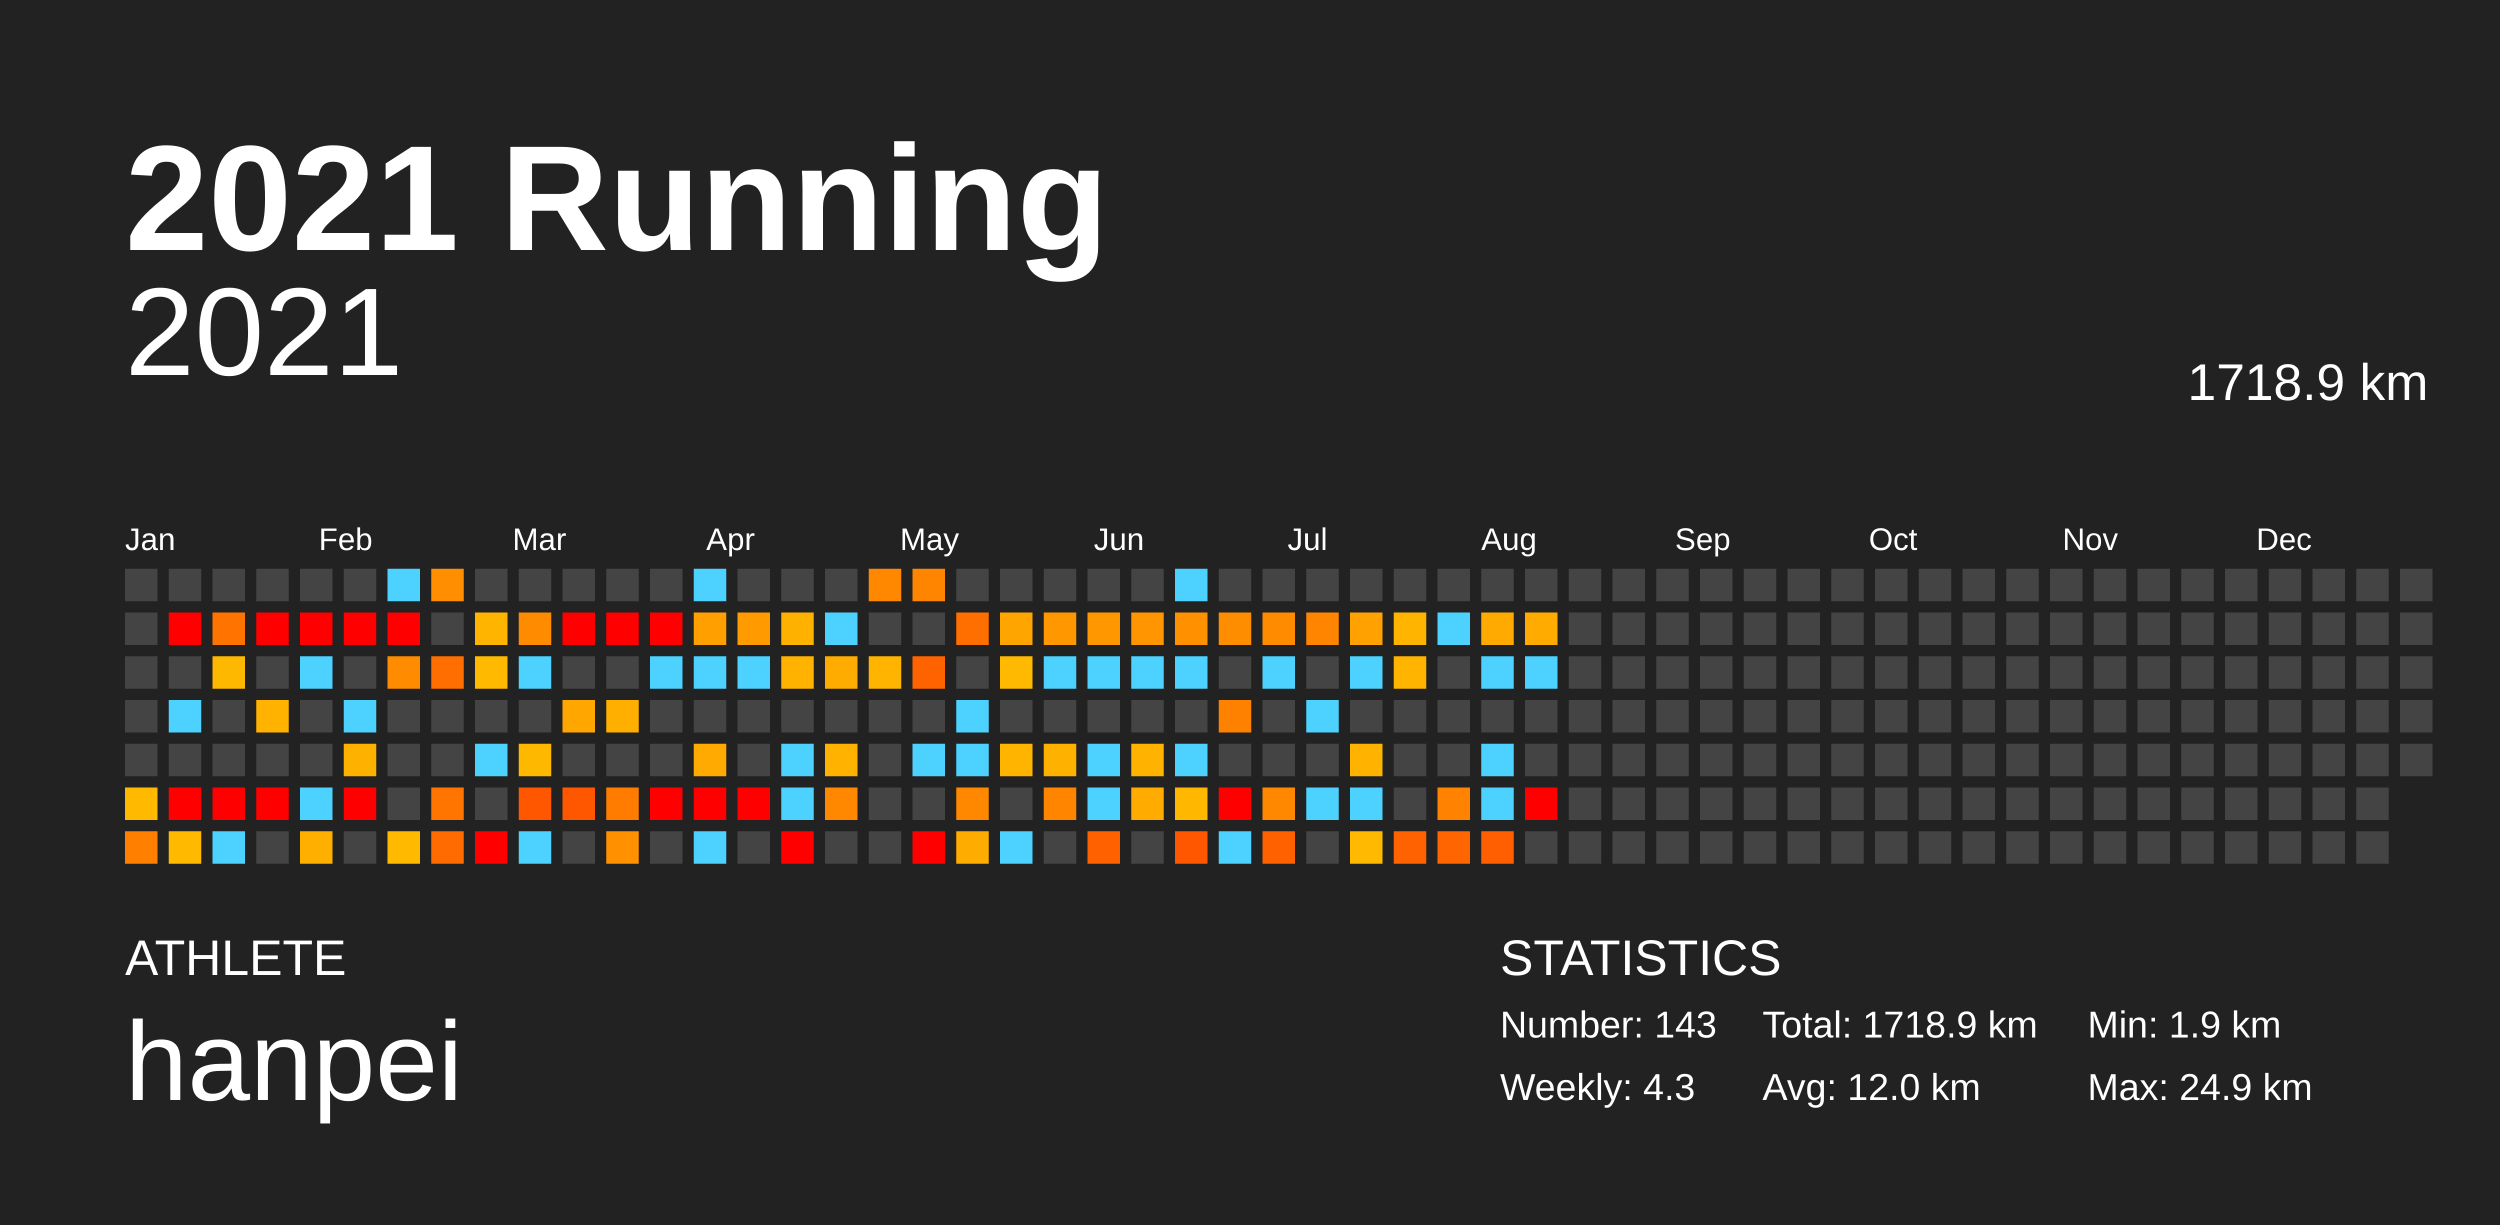
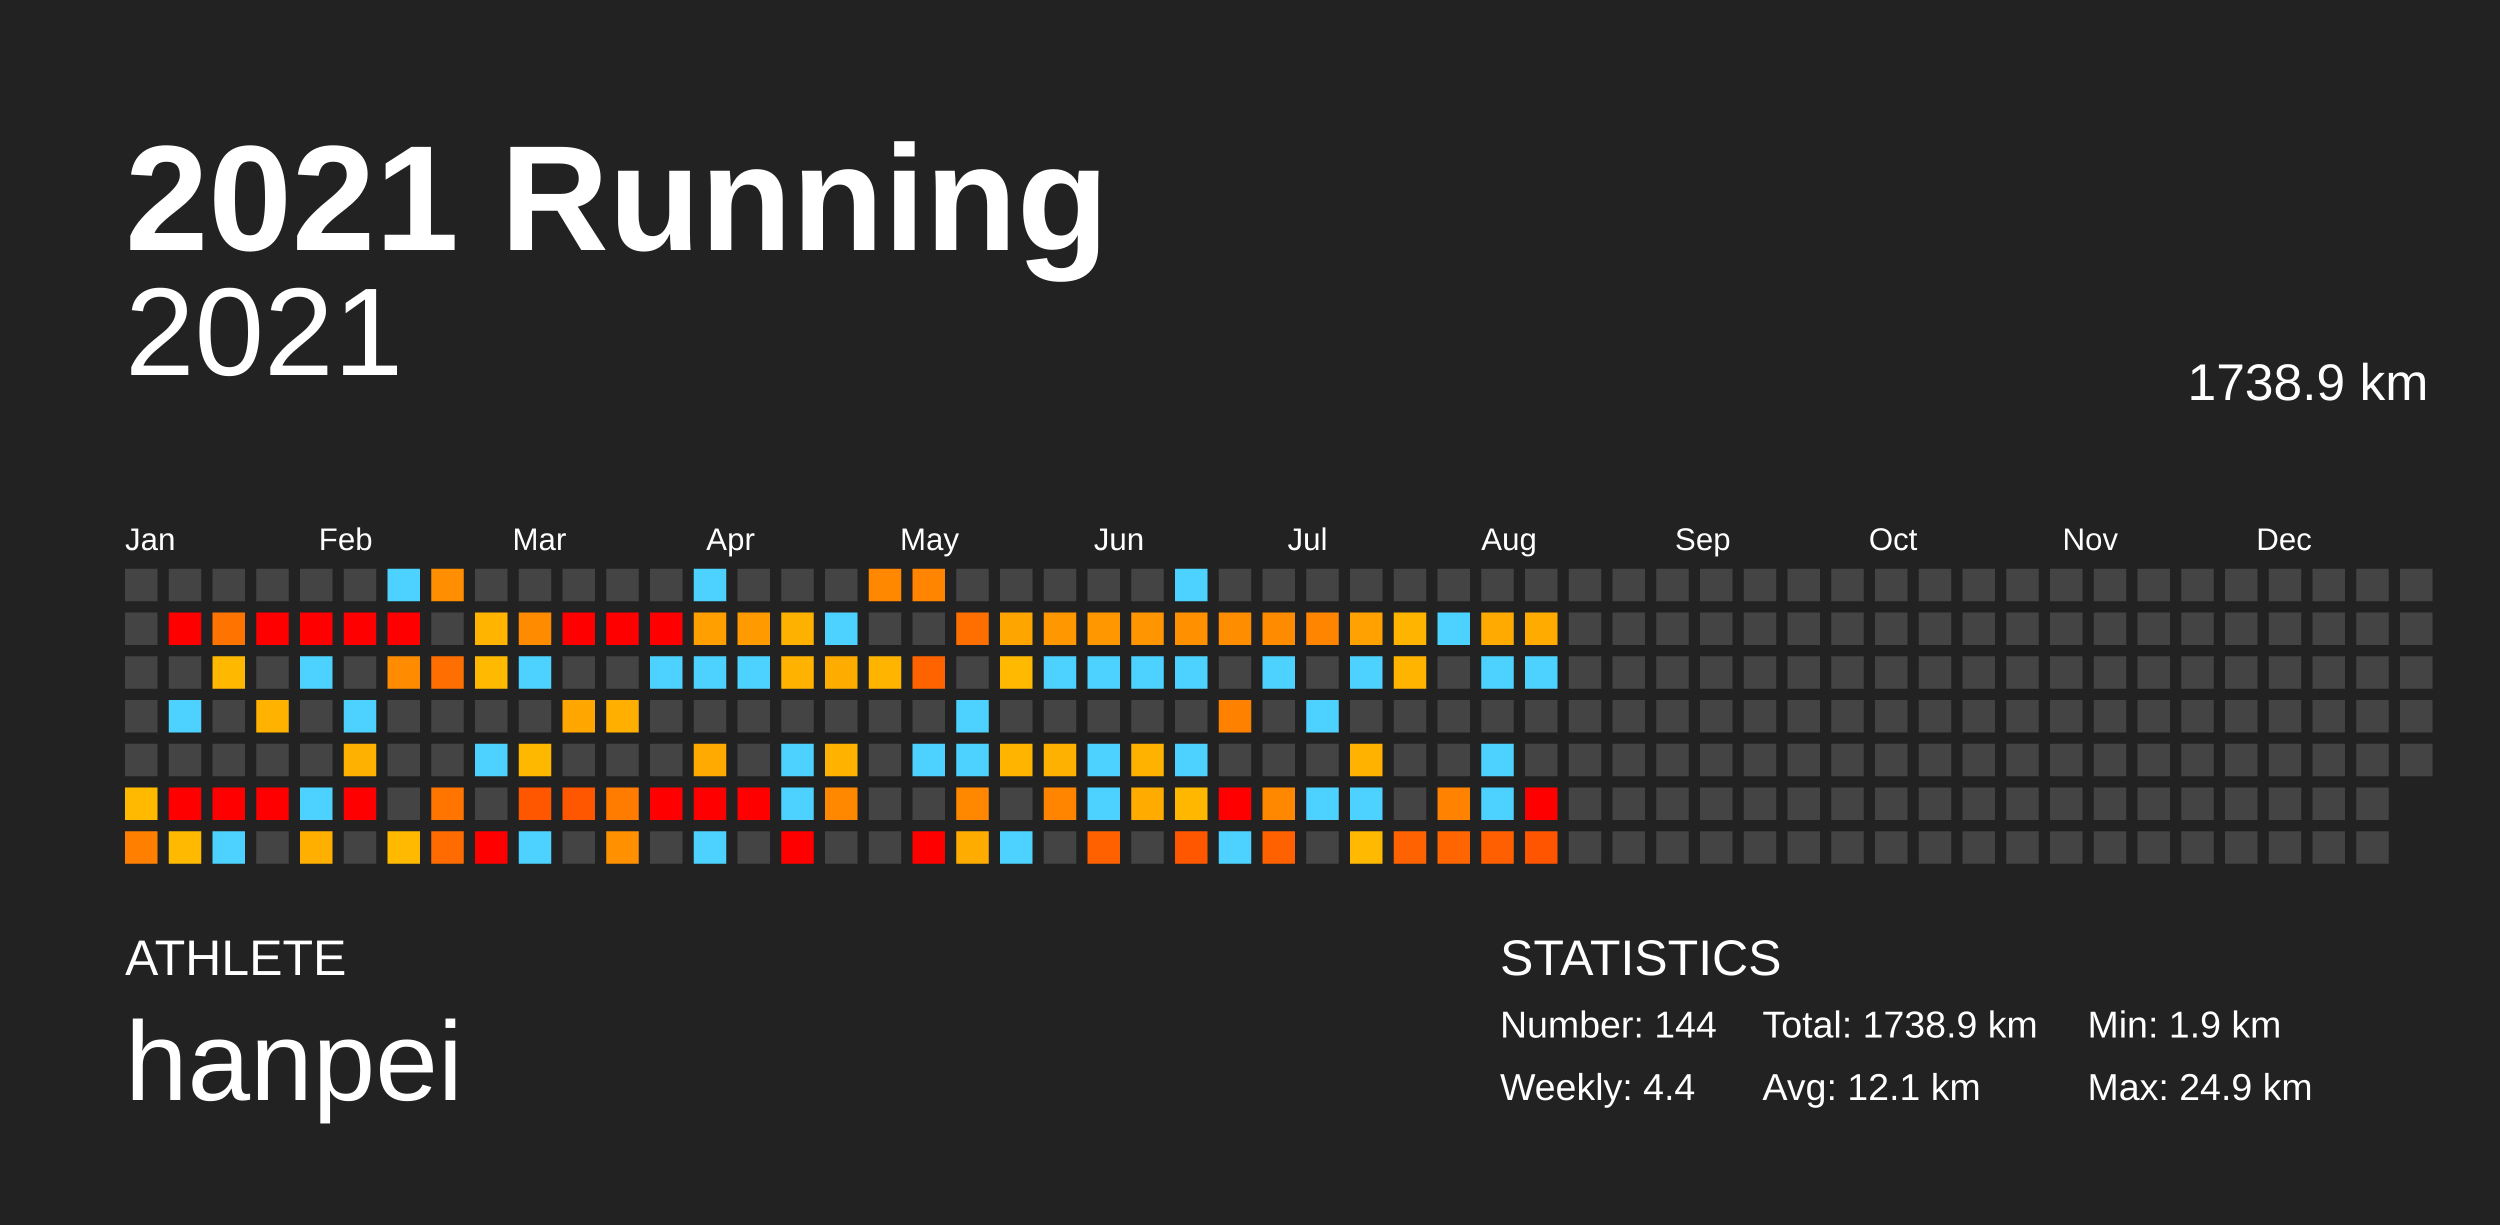
<svg xmlns="http://www.w3.org/2000/svg" baseProfile="full" height="98mm" version="1.1" viewBox="0,0,200,98" width="200mm">
  <defs />
  <rect fill="#222222" height="98" width="200" x="0" y="0" />
  <text fill="#FFFFFF" style="font-size:12px; font-family:Arial; font-weight:bold;" x="10" y="20">2021 Running</text>
  <text fill="#FFFFFF" style="font-size:4px; font-family:Arial" x="10" y="78">ATHLETE</text>
  <text fill="#FFFFFF" style="font-size:9px; font-family:Arial" x="10" y="88">hanpei</text>
  <text fill="#FFFFFF" style="font-size:4px; font-family:Arial" x="120" y="78">STATISTICS</text>
-   <text fill="#FFFFFF" style="font-size:3px; font-family:Arial" x="120" y="83">Number: 143</text>
-   <text fill="#FFFFFF" style="font-size:3px; font-family:Arial" x="120" y="88">Weekly: 4.3</text>
-   <text fill="#FFFFFF" style="font-size:3px; font-family:Arial" x="141" y="83">Total: 1718.9 km</text>
-   <text fill="#FFFFFF" style="font-size:3px; font-family:Arial" x="141" y="88">Avg: 12.0 km</text>
+   <text fill="#FFFFFF" style="font-size:3px; font-family:Arial" x="120" y="83">Number: 144</text>
+   <text fill="#FFFFFF" style="font-size:3px; font-family:Arial" x="120" y="88">Weekly: 4.4</text>
+   <text fill="#FFFFFF" style="font-size:3px; font-family:Arial" x="141" y="83">Total: 1738.9 km</text>
+   <text fill="#FFFFFF" style="font-size:3px; font-family:Arial" x="141" y="88">Avg: 12.1 km</text>
  <text fill="#FFFFFF" style="font-size:3px; font-family:Arial" x="167" y="83">Min: 1.9 km</text>
  <text fill="#FFFFFF" style="font-size:3px; font-family:Arial" x="167" y="88">Max: 24.9 km</text>
  <text alignment-baseline="hanging" fill="#FFFFFF" style="font-size:10.0px; font-family:Arial;" x="10" y="30">2021</text>
-   <text alignment-baseline="hanging" fill="#FFFFFF" style="font-size:4.125px; font-family:Arial;" x="175" y="32">1718.9 km</text>
+   <text alignment-baseline="hanging" fill="#FFFFFF" style="font-size:4.125px; font-family:Arial;" x="175" y="32">1738.9 km</text>
  <text fill="#FFFFFF" style="font-size:2.5px; font-family:Arial" x="10.0" y="44">Jan</text>
  <text fill="#FFFFFF" style="font-size:2.5px; font-family:Arial" x="25.5" y="44">Feb</text>
  <text fill="#FFFFFF" style="font-size:2.5px; font-family:Arial" x="41.0" y="44">Mar</text>
  <text fill="#FFFFFF" style="font-size:2.5px; font-family:Arial" x="56.5" y="44">Apr</text>
  <text fill="#FFFFFF" style="font-size:2.5px; font-family:Arial" x="72.0" y="44">May</text>
  <text fill="#FFFFFF" style="font-size:2.5px; font-family:Arial" x="87.5" y="44">Jun</text>
  <text fill="#FFFFFF" style="font-size:2.5px; font-family:Arial" x="103.0" y="44">Jul</text>
  <text fill="#FFFFFF" style="font-size:2.5px; font-family:Arial" x="118.5" y="44">Aug</text>
  <text fill="#FFFFFF" style="font-size:2.5px; font-family:Arial" x="134.0" y="44">Sep</text>
  <text fill="#FFFFFF" style="font-size:2.5px; font-family:Arial" x="149.5" y="44">Oct</text>
  <text fill="#FFFFFF" style="font-size:2.5px; font-family:Arial" x="165.0" y="44">Nov</text>
  <text fill="#FFFFFF" style="font-size:2.5px; font-family:Arial" x="180.5" y="44">Dec</text>
  <rect fill="#444444" height="2.6" width="2.6" x="10.0" y="45.5" />
  <rect fill="#444444" height="2.6" width="2.6" x="10.0" y="49.0" />
  <rect fill="#444444" height="2.6" width="2.6" x="10.0" y="52.5" />
  <rect fill="#444444" height="2.6" width="2.6" x="10.0" y="56.0" />
  <rect fill="#444444" height="2.6" width="2.6" x="10.0" y="59.5" />
  <rect fill="#ffba00" height="2.6" width="2.6" x="10.0" y="63.0" />
  <rect fill="#ff8000" height="2.6" width="2.6" x="10.0" y="66.5" />
  <rect fill="#444444" height="2.6" width="2.6" x="13.5" y="45.5" />
  <rect fill="red" height="2.6" width="2.6" x="13.5" y="49.0" />
  <rect fill="#444444" height="2.6" width="2.6" x="13.5" y="52.5" />
  <rect fill="#4dd2ff" height="2.6" width="2.6" x="13.5" y="56.0" />
  <rect fill="#444444" height="2.6" width="2.6" x="13.5" y="59.5" />
  <rect fill="red" height="2.6" width="2.6" x="13.5" y="63.0" />
  <rect fill="#ffba00" height="2.6" width="2.6" x="13.5" y="66.5" />
  <rect fill="#444444" height="2.6" width="2.6" x="17.0" y="45.5" />
  <rect fill="#ff7400" height="2.6" width="2.6" x="17.0" y="49.0" />
  <rect fill="#ffb800" height="2.6" width="2.6" x="17.0" y="52.5" />
  <rect fill="#444444" height="2.6" width="2.6" x="17.0" y="56.0" />
  <rect fill="#444444" height="2.6" width="2.6" x="17.0" y="59.5" />
  <rect fill="red" height="2.6" width="2.6" x="17.0" y="63.0" />
  <rect fill="#4dd2ff" height="2.6" width="2.6" x="17.0" y="66.5" />
  <rect fill="#444444" height="2.6" width="2.6" x="20.5" y="45.5" />
  <rect fill="red" height="2.6" width="2.6" x="20.5" y="49.0" />
  <rect fill="#444444" height="2.6" width="2.6" x="20.5" y="52.5" />
  <rect fill="#ffb200" height="2.6" width="2.6" x="20.5" y="56.0" />
  <rect fill="#444444" height="2.6" width="2.6" x="20.5" y="59.5" />
  <rect fill="red" height="2.6" width="2.6" x="20.5" y="63.0" />
  <rect fill="#444444" height="2.6" width="2.6" x="20.5" y="66.5" />
  <rect fill="#444444" height="2.6" width="2.6" x="24.0" y="45.5" />
  <rect fill="red" height="2.6" width="2.6" x="24.0" y="49.0" />
  <rect fill="#4dd2ff" height="2.6" width="2.6" x="24.0" y="52.5" />
  <rect fill="#444444" height="2.6" width="2.6" x="24.0" y="56.0" />
  <rect fill="#444444" height="2.6" width="2.6" x="24.0" y="59.5" />
  <rect fill="#4dd2ff" height="2.6" width="2.6" x="24.0" y="63.0" />
  <rect fill="#ffaf00" height="2.6" width="2.6" x="24.0" y="66.5" />
  <rect fill="#444444" height="2.6" width="2.6" x="27.5" y="45.5" />
  <rect fill="red" height="2.6" width="2.6" x="27.5" y="49.0" />
  <rect fill="#444444" height="2.6" width="2.6" x="27.5" y="52.5" />
  <rect fill="#4dd2ff" height="2.6" width="2.6" x="27.5" y="56.0" />
  <rect fill="#ffb100" height="2.6" width="2.6" x="27.5" y="59.5" />
  <rect fill="red" height="2.6" width="2.6" x="27.5" y="63.0" />
  <rect fill="#444444" height="2.6" width="2.6" x="27.5" y="66.5" />
  <rect fill="#4dd2ff" height="2.6" width="2.6" x="31.0" y="45.5" />
  <rect fill="red" height="2.6" width="2.6" x="31.0" y="49.0" />
  <rect fill="#ff8c00" height="2.6" width="2.6" x="31.0" y="52.5" />
  <rect fill="#444444" height="2.6" width="2.6" x="31.0" y="56.0" />
  <rect fill="#444444" height="2.6" width="2.6" x="31.0" y="59.5" />
  <rect fill="#444444" height="2.6" width="2.6" x="31.0" y="63.0" />
  <rect fill="#ffba00" height="2.6" width="2.6" x="31.0" y="66.5" />
  <rect fill="#ff8f00" height="2.6" width="2.6" x="34.5" y="45.5" />
  <rect fill="#444444" height="2.6" width="2.6" x="34.5" y="49.0" />
  <rect fill="#ff6e00" height="2.6" width="2.6" x="34.5" y="52.5" />
  <rect fill="#444444" height="2.6" width="2.6" x="34.5" y="56.0" />
  <rect fill="#444444" height="2.6" width="2.6" x="34.5" y="59.5" />
  <rect fill="#ff7500" height="2.6" width="2.6" x="34.5" y="63.0" />
  <rect fill="#ff6b00" height="2.6" width="2.6" x="34.5" y="66.5" />
  <rect fill="#444444" height="2.6" width="2.6" x="38.0" y="45.5" />
  <rect fill="#ffb400" height="2.6" width="2.6" x="38.0" y="49.0" />
  <rect fill="#ffba00" height="2.6" width="2.6" x="38.0" y="52.5" />
  <rect fill="#444444" height="2.6" width="2.6" x="38.0" y="56.0" />
  <rect fill="#4dd2ff" height="2.6" width="2.6" x="38.0" y="59.5" />
  <rect fill="#444444" height="2.6" width="2.6" x="38.0" y="63.0" />
  <rect fill="red" height="2.6" width="2.6" x="38.0" y="66.5" />
  <rect fill="#444444" height="2.6" width="2.6" x="41.5" y="45.5" />
  <rect fill="#ff8b00" height="2.6" width="2.6" x="41.5" y="49.0" />
  <rect fill="#4dd2ff" height="2.6" width="2.6" x="41.5" y="52.5" />
  <rect fill="#444444" height="2.6" width="2.6" x="41.5" y="56.0" />
  <rect fill="#ffb800" height="2.6" width="2.6" x="41.5" y="59.5" />
  <rect fill="#ff5600" height="2.6" width="2.6" x="41.5" y="63.0" />
  <rect fill="#4dd2ff" height="2.6" width="2.6" x="41.5" y="66.5" />
  <rect fill="#444444" height="2.6" width="2.6" x="45.0" y="45.5" />
  <rect fill="red" height="2.6" width="2.6" x="45.0" y="49.0" />
  <rect fill="#444444" height="2.6" width="2.6" x="45.0" y="52.5" />
  <rect fill="#ffa700" height="2.6" width="2.6" x="45.0" y="56.0" />
  <rect fill="#444444" height="2.6" width="2.6" x="45.0" y="59.5" />
  <rect fill="#ff5600" height="2.6" width="2.6" x="45.0" y="63.0" />
  <rect fill="#444444" height="2.6" width="2.6" x="45.0" y="66.5" />
  <rect fill="#444444" height="2.6" width="2.6" x="48.5" y="45.5" />
  <rect fill="red" height="2.6" width="2.6" x="48.5" y="49.0" />
  <rect fill="#444444" height="2.6" width="2.6" x="48.5" y="52.5" />
  <rect fill="#ffaf00" height="2.6" width="2.6" x="48.5" y="56.0" />
  <rect fill="#444444" height="2.6" width="2.6" x="48.5" y="59.5" />
  <rect fill="#ff7c00" height="2.6" width="2.6" x="48.5" y="63.0" />
  <rect fill="#ff9000" height="2.6" width="2.6" x="48.5" y="66.5" />
  <rect fill="#444444" height="2.6" width="2.6" x="52.0" y="45.5" />
  <rect fill="red" height="2.6" width="2.6" x="52.0" y="49.0" />
  <rect fill="#4dd2ff" height="2.6" width="2.6" x="52.0" y="52.5" />
  <rect fill="#444444" height="2.6" width="2.6" x="52.0" y="56.0" />
  <rect fill="#444444" height="2.6" width="2.6" x="52.0" y="59.5" />
  <rect fill="red" height="2.6" width="2.6" x="52.0" y="63.0" />
  <rect fill="#444444" height="2.6" width="2.6" x="52.0" y="66.5" />
  <rect fill="#4dd2ff" height="2.6" width="2.6" x="55.5" y="45.5" />
  <rect fill="#ffa000" height="2.6" width="2.6" x="55.5" y="49.0" />
  <rect fill="#4dd2ff" height="2.6" width="2.6" x="55.5" y="52.5" />
  <rect fill="#444444" height="2.6" width="2.6" x="55.5" y="56.0" />
  <rect fill="#ffaa00" height="2.6" width="2.6" x="55.5" y="59.5" />
  <rect fill="red" height="2.6" width="2.6" x="55.5" y="63.0" />
  <rect fill="#4dd2ff" height="2.6" width="2.6" x="55.5" y="66.5" />
  <rect fill="#444444" height="2.6" width="2.6" x="59.0" y="45.5" />
  <rect fill="#ff9a00" height="2.6" width="2.6" x="59.0" y="49.0" />
  <rect fill="#4dd2ff" height="2.6" width="2.6" x="59.0" y="52.5" />
  <rect fill="#444444" height="2.6" width="2.6" x="59.0" y="56.0" />
  <rect fill="#444444" height="2.6" width="2.6" x="59.0" y="59.5" />
  <rect fill="red" height="2.6" width="2.6" x="59.0" y="63.0" />
  <rect fill="#444444" height="2.6" width="2.6" x="59.0" y="66.5" />
  <rect fill="#444444" height="2.6" width="2.6" x="62.5" y="45.5" />
  <rect fill="#ffb100" height="2.6" width="2.6" x="62.5" y="49.0" />
  <rect fill="#ffb200" height="2.6" width="2.6" x="62.5" y="52.5" />
  <rect fill="#444444" height="2.6" width="2.6" x="62.5" y="56.0" />
  <rect fill="#4dd2ff" height="2.6" width="2.6" x="62.5" y="59.5" />
  <rect fill="#4dd2ff" height="2.6" width="2.6" x="62.5" y="63.0" />
  <rect fill="red" height="2.6" width="2.6" x="62.5" y="66.5" />
  <rect fill="#444444" height="2.6" width="2.6" x="66.0" y="45.5" />
  <rect fill="#4dd2ff" height="2.6" width="2.6" x="66.0" y="49.0" />
  <rect fill="#ffac00" height="2.6" width="2.6" x="66.0" y="52.5" />
  <rect fill="#444444" height="2.6" width="2.6" x="66.0" y="56.0" />
  <rect fill="#ffb300" height="2.6" width="2.6" x="66.0" y="59.5" />
  <rect fill="#ff8800" height="2.6" width="2.6" x="66.0" y="63.0" />
  <rect fill="#444444" height="2.6" width="2.6" x="66.0" y="66.5" />
  <rect fill="#ff8800" height="2.6" width="2.6" x="69.5" y="45.5" />
  <rect fill="#444444" height="2.6" width="2.6" x="69.5" y="49.0" />
  <rect fill="#ffb400" height="2.6" width="2.6" x="69.5" y="52.5" />
  <rect fill="#444444" height="2.6" width="2.6" x="69.5" y="56.0" />
  <rect fill="#444444" height="2.6" width="2.6" x="69.5" y="59.5" />
  <rect fill="#444444" height="2.6" width="2.6" x="69.5" y="63.0" />
  <rect fill="#444444" height="2.6" width="2.6" x="69.5" y="66.5" />
  <rect fill="#ff8400" height="2.6" width="2.6" x="73.0" y="45.5" />
  <rect fill="#444444" height="2.6" width="2.6" x="73.0" y="49.0" />
  <rect fill="#ff6300" height="2.6" width="2.6" x="73.0" y="52.5" />
  <rect fill="#444444" height="2.6" width="2.6" x="73.0" y="56.0" />
  <rect fill="#4dd2ff" height="2.6" width="2.6" x="73.0" y="59.5" />
  <rect fill="#444444" height="2.6" width="2.6" x="73.0" y="63.0" />
  <rect fill="red" height="2.6" width="2.6" x="73.0" y="66.5" />
  <rect fill="#444444" height="2.6" width="2.6" x="76.5" y="45.5" />
  <rect fill="#ff6f00" height="2.6" width="2.6" x="76.5" y="49.0" />
  <rect fill="#444444" height="2.6" width="2.6" x="76.5" y="52.5" />
  <rect fill="#4dd2ff" height="2.6" width="2.6" x="76.5" y="56.0" />
  <rect fill="#4dd2ff" height="2.6" width="2.6" x="76.5" y="59.5" />
  <rect fill="#ff8800" height="2.6" width="2.6" x="76.5" y="63.0" />
  <rect fill="#ffac00" height="2.6" width="2.6" x="76.5" y="66.5" />
  <rect fill="#444444" height="2.6" width="2.6" x="80.0" y="45.5" />
  <rect fill="#ffa500" height="2.6" width="2.6" x="80.0" y="49.0" />
  <rect fill="#ffb900" height="2.6" width="2.6" x="80.0" y="52.5" />
  <rect fill="#444444" height="2.6" width="2.6" x="80.0" y="56.0" />
  <rect fill="#ffb500" height="2.6" width="2.6" x="80.0" y="59.5" />
  <rect fill="#444444" height="2.6" width="2.6" x="80.0" y="63.0" />
  <rect fill="#4dd2ff" height="2.6" width="2.6" x="80.0" y="66.5" />
  <rect fill="#444444" height="2.6" width="2.6" x="83.5" y="45.5" />
  <rect fill="#ff9800" height="2.6" width="2.6" x="83.5" y="49.0" />
  <rect fill="#4dd2ff" height="2.6" width="2.6" x="83.5" y="52.5" />
  <rect fill="#444444" height="2.6" width="2.6" x="83.5" y="56.0" />
  <rect fill="#ffb100" height="2.6" width="2.6" x="83.5" y="59.5" />
  <rect fill="#ff8400" height="2.6" width="2.6" x="83.5" y="63.0" />
  <rect fill="#444444" height="2.6" width="2.6" x="83.5" y="66.5" />
  <rect fill="#444444" height="2.6" width="2.6" x="87.0" y="45.5" />
  <rect fill="#ff9800" height="2.6" width="2.6" x="87.0" y="49.0" />
  <rect fill="#4dd2ff" height="2.6" width="2.6" x="87.0" y="52.5" />
  <rect fill="#444444" height="2.6" width="2.6" x="87.0" y="56.0" />
  <rect fill="#4dd2ff" height="2.6" width="2.6" x="87.0" y="59.5" />
  <rect fill="#4dd2ff" height="2.6" width="2.6" x="87.0" y="63.0" />
  <rect fill="#ff6100" height="2.6" width="2.6" x="87.0" y="66.5" />
  <rect fill="#444444" height="2.6" width="2.6" x="90.5" y="45.5" />
  <rect fill="#ff9500" height="2.6" width="2.6" x="90.5" y="49.0" />
  <rect fill="#4dd2ff" height="2.6" width="2.6" x="90.5" y="52.5" />
  <rect fill="#444444" height="2.6" width="2.6" x="90.5" y="56.0" />
  <rect fill="#ffb300" height="2.6" width="2.6" x="90.5" y="59.5" />
  <rect fill="#ffab00" height="2.6" width="2.6" x="90.5" y="63.0" />
  <rect fill="#444444" height="2.6" width="2.6" x="90.5" y="66.5" />
  <rect fill="#4dd2ff" height="2.6" width="2.6" x="94.0" y="45.5" />
  <rect fill="#ff9100" height="2.6" width="2.6" x="94.0" y="49.0" />
  <rect fill="#4dd2ff" height="2.6" width="2.6" x="94.0" y="52.5" />
  <rect fill="#444444" height="2.6" width="2.6" x="94.0" y="56.0" />
  <rect fill="#4dd2ff" height="2.6" width="2.6" x="94.0" y="59.5" />
  <rect fill="#ffb700" height="2.6" width="2.6" x="94.0" y="63.0" />
  <rect fill="#ff5600" height="2.6" width="2.6" x="94.0" y="66.5" />
  <rect fill="#444444" height="2.6" width="2.6" x="97.5" y="45.5" />
  <rect fill="#ff8d00" height="2.6" width="2.6" x="97.5" y="49.0" />
  <rect fill="#444444" height="2.6" width="2.6" x="97.5" y="52.5" />
  <rect fill="#ff8100" height="2.6" width="2.6" x="97.5" y="56.0" />
  <rect fill="#444444" height="2.6" width="2.6" x="97.5" y="59.5" />
  <rect fill="red" height="2.6" width="2.6" x="97.5" y="63.0" />
  <rect fill="#4dd2ff" height="2.6" width="2.6" x="97.5" y="66.5" />
  <rect fill="#444444" height="2.6" width="2.6" x="101.0" y="45.5" />
  <rect fill="#ff8c00" height="2.6" width="2.6" x="101.0" y="49.0" />
  <rect fill="#4dd2ff" height="2.6" width="2.6" x="101.0" y="52.5" />
  <rect fill="#444444" height="2.6" width="2.6" x="101.0" y="56.0" />
  <rect fill="#444444" height="2.6" width="2.6" x="101.0" y="59.5" />
  <rect fill="#ff8800" height="2.6" width="2.6" x="101.0" y="63.0" />
  <rect fill="#ff6000" height="2.6" width="2.6" x="101.0" y="66.5" />
  <rect fill="#444444" height="2.6" width="2.6" x="104.5" y="45.5" />
  <rect fill="#ff8400" height="2.6" width="2.6" x="104.5" y="49.0" />
  <rect fill="#444444" height="2.6" width="2.6" x="104.5" y="52.5" />
  <rect fill="#4dd2ff" height="2.6" width="2.6" x="104.5" y="56.0" />
  <rect fill="#444444" height="2.6" width="2.6" x="104.5" y="59.5" />
  <rect fill="#4dd2ff" height="2.6" width="2.6" x="104.5" y="63.0" />
  <rect fill="#444444" height="2.6" width="2.6" x="104.5" y="66.5" />
  <rect fill="#444444" height="2.6" width="2.6" x="108.0" y="45.5" />
  <rect fill="#ffa100" height="2.6" width="2.6" x="108.0" y="49.0" />
  <rect fill="#4dd2ff" height="2.6" width="2.6" x="108.0" y="52.5" />
  <rect fill="#444444" height="2.6" width="2.6" x="108.0" y="56.0" />
  <rect fill="#ffb300" height="2.6" width="2.6" x="108.0" y="59.5" />
  <rect fill="#4dd2ff" height="2.6" width="2.6" x="108.0" y="63.0" />
  <rect fill="#ffb900" height="2.6" width="2.6" x="108.0" y="66.5" />
  <rect fill="#444444" height="2.6" width="2.6" x="111.5" y="45.5" />
  <rect fill="#ffb500" height="2.6" width="2.6" x="111.5" y="49.0" />
  <rect fill="#ffb500" height="2.6" width="2.6" x="111.5" y="52.5" />
  <rect fill="#444444" height="2.6" width="2.6" x="111.5" y="56.0" />
  <rect fill="#444444" height="2.6" width="2.6" x="111.5" y="59.5" />
  <rect fill="#444444" height="2.6" width="2.6" x="111.5" y="63.0" />
  <rect fill="#ff6200" height="2.6" width="2.6" x="111.5" y="66.5" />
  <rect fill="#444444" height="2.6" width="2.6" x="115.0" y="45.5" />
  <rect fill="#4dd2ff" height="2.6" width="2.6" x="115.0" y="49.0" />
  <rect fill="#444444" height="2.6" width="2.6" x="115.0" y="52.5" />
  <rect fill="#444444" height="2.6" width="2.6" x="115.0" y="56.0" />
  <rect fill="#444444" height="2.6" width="2.6" x="115.0" y="59.5" />
  <rect fill="#ff8200" height="2.6" width="2.6" x="115.0" y="63.0" />
  <rect fill="#ff6500" height="2.6" width="2.6" x="115.0" y="66.5" />
  <rect fill="#444444" height="2.6" width="2.6" x="118.5" y="45.5" />
  <rect fill="#ffaa00" height="2.6" width="2.6" x="118.5" y="49.0" />
  <rect fill="#4dd2ff" height="2.6" width="2.6" x="118.5" y="52.5" />
  <rect fill="#444444" height="2.6" width="2.6" x="118.5" y="56.0" />
  <rect fill="#4dd2ff" height="2.6" width="2.6" x="118.5" y="59.5" />
  <rect fill="#4dd2ff" height="2.6" width="2.6" x="118.5" y="63.0" />
  <rect fill="#ff5f00" height="2.6" width="2.6" x="118.5" y="66.5" />
  <rect fill="#444444" height="2.6" width="2.6" x="122.0" y="45.5" />
  <rect fill="#ffab00" height="2.6" width="2.6" x="122.0" y="49.0" />
  <rect fill="#4dd2ff" height="2.6" width="2.6" x="122.0" y="52.5" />
  <rect fill="#444444" height="2.6" width="2.6" x="122.0" y="56.0" />
  <rect fill="#444444" height="2.6" width="2.6" x="122.0" y="59.5" />
  <rect fill="red" height="2.6" width="2.6" x="122.0" y="63.0" />
-   <rect fill="#444444" height="2.6" width="2.6" x="122.0" y="66.5" />
+   <rect fill="#ff5400" height="2.6" width="2.6" x="122.0" y="66.5" />
  <rect fill="#444444" height="2.6" width="2.6" x="125.5" y="45.5" />
  <rect fill="#444444" height="2.6" width="2.6" x="125.5" y="49.0" />
  <rect fill="#444444" height="2.6" width="2.6" x="125.5" y="52.5" />
  <rect fill="#444444" height="2.6" width="2.6" x="125.5" y="56.0" />
  <rect fill="#444444" height="2.6" width="2.6" x="125.5" y="59.5" />
  <rect fill="#444444" height="2.6" width="2.6" x="125.5" y="63.0" />
  <rect fill="#444444" height="2.6" width="2.6" x="125.5" y="66.5" />
  <rect fill="#444444" height="2.6" width="2.6" x="129.0" y="45.5" />
  <rect fill="#444444" height="2.6" width="2.6" x="129.0" y="49.0" />
  <rect fill="#444444" height="2.6" width="2.6" x="129.0" y="52.5" />
  <rect fill="#444444" height="2.6" width="2.6" x="129.0" y="56.0" />
  <rect fill="#444444" height="2.6" width="2.6" x="129.0" y="59.5" />
  <rect fill="#444444" height="2.6" width="2.6" x="129.0" y="63.0" />
  <rect fill="#444444" height="2.6" width="2.6" x="129.0" y="66.5" />
  <rect fill="#444444" height="2.6" width="2.6" x="132.5" y="45.5" />
  <rect fill="#444444" height="2.6" width="2.6" x="132.5" y="49.0" />
  <rect fill="#444444" height="2.6" width="2.6" x="132.5" y="52.5" />
  <rect fill="#444444" height="2.6" width="2.6" x="132.5" y="56.0" />
  <rect fill="#444444" height="2.6" width="2.6" x="132.5" y="59.5" />
  <rect fill="#444444" height="2.6" width="2.6" x="132.5" y="63.0" />
  <rect fill="#444444" height="2.6" width="2.6" x="132.5" y="66.5" />
  <rect fill="#444444" height="2.6" width="2.6" x="136.0" y="45.5" />
  <rect fill="#444444" height="2.6" width="2.6" x="136.0" y="49.0" />
  <rect fill="#444444" height="2.6" width="2.6" x="136.0" y="52.5" />
  <rect fill="#444444" height="2.6" width="2.6" x="136.0" y="56.0" />
  <rect fill="#444444" height="2.6" width="2.6" x="136.0" y="59.5" />
  <rect fill="#444444" height="2.6" width="2.6" x="136.0" y="63.0" />
  <rect fill="#444444" height="2.6" width="2.6" x="136.0" y="66.5" />
  <rect fill="#444444" height="2.6" width="2.6" x="139.5" y="45.5" />
  <rect fill="#444444" height="2.6" width="2.6" x="139.5" y="49.0" />
  <rect fill="#444444" height="2.6" width="2.6" x="139.5" y="52.5" />
  <rect fill="#444444" height="2.6" width="2.6" x="139.5" y="56.0" />
  <rect fill="#444444" height="2.6" width="2.6" x="139.5" y="59.5" />
  <rect fill="#444444" height="2.6" width="2.6" x="139.5" y="63.0" />
  <rect fill="#444444" height="2.6" width="2.6" x="139.5" y="66.5" />
  <rect fill="#444444" height="2.6" width="2.6" x="143.0" y="45.5" />
  <rect fill="#444444" height="2.6" width="2.6" x="143.0" y="49.0" />
  <rect fill="#444444" height="2.6" width="2.6" x="143.0" y="52.5" />
  <rect fill="#444444" height="2.6" width="2.6" x="143.0" y="56.0" />
  <rect fill="#444444" height="2.6" width="2.6" x="143.0" y="59.5" />
  <rect fill="#444444" height="2.6" width="2.6" x="143.0" y="63.0" />
  <rect fill="#444444" height="2.6" width="2.6" x="143.0" y="66.5" />
  <rect fill="#444444" height="2.6" width="2.6" x="146.5" y="45.5" />
  <rect fill="#444444" height="2.6" width="2.6" x="146.5" y="49.0" />
  <rect fill="#444444" height="2.6" width="2.6" x="146.5" y="52.5" />
  <rect fill="#444444" height="2.6" width="2.6" x="146.5" y="56.0" />
  <rect fill="#444444" height="2.6" width="2.6" x="146.5" y="59.5" />
  <rect fill="#444444" height="2.6" width="2.6" x="146.5" y="63.0" />
  <rect fill="#444444" height="2.6" width="2.6" x="146.5" y="66.5" />
  <rect fill="#444444" height="2.6" width="2.6" x="150.0" y="45.5" />
  <rect fill="#444444" height="2.6" width="2.6" x="150.0" y="49.0" />
  <rect fill="#444444" height="2.6" width="2.6" x="150.0" y="52.5" />
  <rect fill="#444444" height="2.6" width="2.6" x="150.0" y="56.0" />
  <rect fill="#444444" height="2.6" width="2.6" x="150.0" y="59.5" />
  <rect fill="#444444" height="2.6" width="2.6" x="150.0" y="63.0" />
  <rect fill="#444444" height="2.6" width="2.6" x="150.0" y="66.5" />
  <rect fill="#444444" height="2.6" width="2.6" x="153.5" y="45.5" />
  <rect fill="#444444" height="2.6" width="2.6" x="153.5" y="49.0" />
  <rect fill="#444444" height="2.6" width="2.6" x="153.5" y="52.5" />
  <rect fill="#444444" height="2.6" width="2.6" x="153.5" y="56.0" />
  <rect fill="#444444" height="2.6" width="2.6" x="153.5" y="59.5" />
  <rect fill="#444444" height="2.6" width="2.6" x="153.5" y="63.0" />
  <rect fill="#444444" height="2.6" width="2.6" x="153.5" y="66.5" />
  <rect fill="#444444" height="2.6" width="2.6" x="157.0" y="45.5" />
  <rect fill="#444444" height="2.6" width="2.6" x="157.0" y="49.0" />
  <rect fill="#444444" height="2.6" width="2.6" x="157.0" y="52.5" />
  <rect fill="#444444" height="2.6" width="2.6" x="157.0" y="56.0" />
  <rect fill="#444444" height="2.6" width="2.6" x="157.0" y="59.5" />
  <rect fill="#444444" height="2.6" width="2.6" x="157.0" y="63.0" />
  <rect fill="#444444" height="2.6" width="2.6" x="157.0" y="66.5" />
  <rect fill="#444444" height="2.6" width="2.6" x="160.5" y="45.5" />
  <rect fill="#444444" height="2.6" width="2.6" x="160.5" y="49.0" />
  <rect fill="#444444" height="2.6" width="2.6" x="160.5" y="52.5" />
  <rect fill="#444444" height="2.6" width="2.6" x="160.5" y="56.0" />
  <rect fill="#444444" height="2.6" width="2.6" x="160.5" y="59.5" />
  <rect fill="#444444" height="2.6" width="2.6" x="160.5" y="63.0" />
  <rect fill="#444444" height="2.6" width="2.6" x="160.5" y="66.5" />
  <rect fill="#444444" height="2.6" width="2.6" x="164.0" y="45.5" />
  <rect fill="#444444" height="2.6" width="2.6" x="164.0" y="49.0" />
  <rect fill="#444444" height="2.6" width="2.6" x="164.0" y="52.5" />
  <rect fill="#444444" height="2.6" width="2.6" x="164.0" y="56.0" />
  <rect fill="#444444" height="2.6" width="2.6" x="164.0" y="59.5" />
  <rect fill="#444444" height="2.6" width="2.6" x="164.0" y="63.0" />
  <rect fill="#444444" height="2.6" width="2.6" x="164.0" y="66.5" />
  <rect fill="#444444" height="2.6" width="2.6" x="167.5" y="45.5" />
  <rect fill="#444444" height="2.6" width="2.6" x="167.5" y="49.0" />
  <rect fill="#444444" height="2.6" width="2.6" x="167.5" y="52.5" />
  <rect fill="#444444" height="2.6" width="2.6" x="167.5" y="56.0" />
  <rect fill="#444444" height="2.6" width="2.6" x="167.5" y="59.5" />
  <rect fill="#444444" height="2.6" width="2.6" x="167.5" y="63.0" />
  <rect fill="#444444" height="2.6" width="2.6" x="167.5" y="66.5" />
  <rect fill="#444444" height="2.6" width="2.6" x="171.0" y="45.5" />
  <rect fill="#444444" height="2.6" width="2.6" x="171.0" y="49.0" />
  <rect fill="#444444" height="2.6" width="2.6" x="171.0" y="52.5" />
  <rect fill="#444444" height="2.6" width="2.6" x="171.0" y="56.0" />
  <rect fill="#444444" height="2.6" width="2.6" x="171.0" y="59.5" />
  <rect fill="#444444" height="2.6" width="2.6" x="171.0" y="63.0" />
  <rect fill="#444444" height="2.6" width="2.6" x="171.0" y="66.5" />
  <rect fill="#444444" height="2.6" width="2.6" x="174.5" y="45.5" />
  <rect fill="#444444" height="2.6" width="2.6" x="174.5" y="49.0" />
  <rect fill="#444444" height="2.6" width="2.6" x="174.5" y="52.5" />
  <rect fill="#444444" height="2.6" width="2.6" x="174.5" y="56.0" />
  <rect fill="#444444" height="2.6" width="2.6" x="174.5" y="59.5" />
  <rect fill="#444444" height="2.6" width="2.6" x="174.5" y="63.0" />
  <rect fill="#444444" height="2.6" width="2.6" x="174.5" y="66.5" />
  <rect fill="#444444" height="2.6" width="2.6" x="178.0" y="45.5" />
  <rect fill="#444444" height="2.6" width="2.6" x="178.0" y="49.0" />
  <rect fill="#444444" height="2.6" width="2.6" x="178.0" y="52.5" />
  <rect fill="#444444" height="2.6" width="2.6" x="178.0" y="56.0" />
  <rect fill="#444444" height="2.6" width="2.6" x="178.0" y="59.5" />
  <rect fill="#444444" height="2.6" width="2.6" x="178.0" y="63.0" />
  <rect fill="#444444" height="2.6" width="2.6" x="178.0" y="66.5" />
  <rect fill="#444444" height="2.6" width="2.6" x="181.5" y="45.5" />
  <rect fill="#444444" height="2.6" width="2.6" x="181.5" y="49.0" />
  <rect fill="#444444" height="2.6" width="2.6" x="181.5" y="52.5" />
  <rect fill="#444444" height="2.6" width="2.6" x="181.5" y="56.0" />
  <rect fill="#444444" height="2.6" width="2.6" x="181.5" y="59.5" />
  <rect fill="#444444" height="2.6" width="2.6" x="181.5" y="63.0" />
  <rect fill="#444444" height="2.6" width="2.6" x="181.5" y="66.5" />
  <rect fill="#444444" height="2.6" width="2.6" x="185.0" y="45.5" />
  <rect fill="#444444" height="2.6" width="2.6" x="185.0" y="49.0" />
  <rect fill="#444444" height="2.6" width="2.6" x="185.0" y="52.5" />
  <rect fill="#444444" height="2.6" width="2.6" x="185.0" y="56.0" />
  <rect fill="#444444" height="2.6" width="2.6" x="185.0" y="59.5" />
  <rect fill="#444444" height="2.6" width="2.6" x="185.0" y="63.0" />
  <rect fill="#444444" height="2.6" width="2.6" x="185.0" y="66.5" />
  <rect fill="#444444" height="2.6" width="2.6" x="188.5" y="45.5" />
  <rect fill="#444444" height="2.6" width="2.6" x="188.5" y="49.0" />
  <rect fill="#444444" height="2.6" width="2.6" x="188.5" y="52.5" />
  <rect fill="#444444" height="2.6" width="2.6" x="188.5" y="56.0" />
  <rect fill="#444444" height="2.6" width="2.6" x="188.5" y="59.5" />
  <rect fill="#444444" height="2.6" width="2.6" x="188.5" y="63.0" />
  <rect fill="#444444" height="2.6" width="2.6" x="188.5" y="66.5" />
  <rect fill="#444444" height="2.6" width="2.6" x="192.0" y="45.5" />
  <rect fill="#444444" height="2.6" width="2.6" x="192.0" y="49.0" />
  <rect fill="#444444" height="2.6" width="2.6" x="192.0" y="52.5" />
  <rect fill="#444444" height="2.6" width="2.6" x="192.0" y="56.0" />
  <rect fill="#444444" height="2.6" width="2.6" x="192.0" y="59.5" />
</svg>
